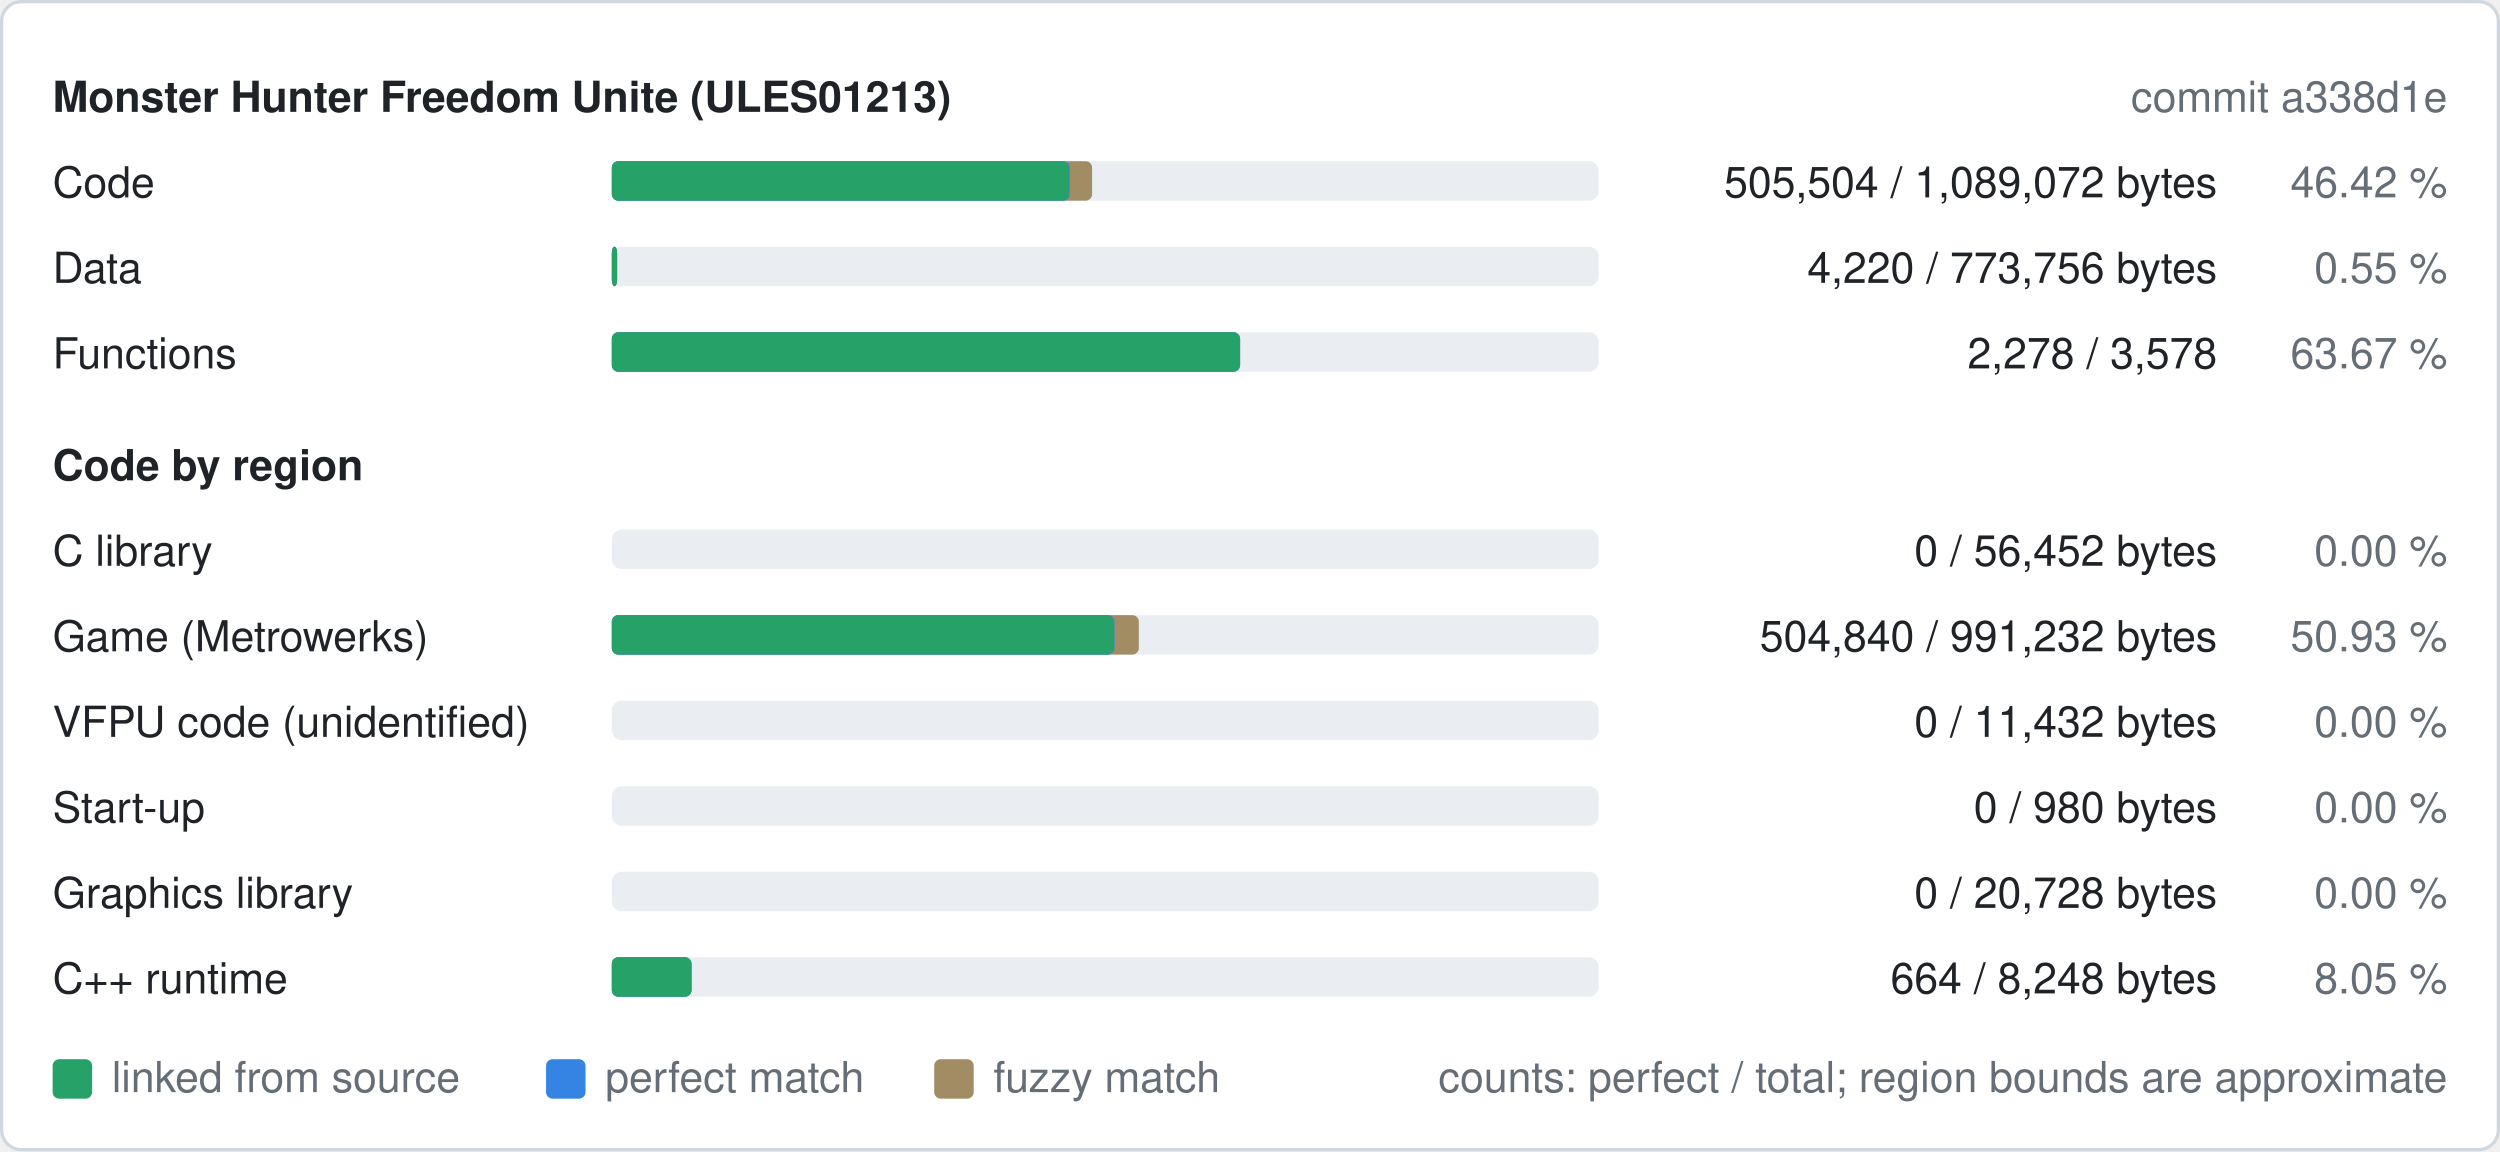
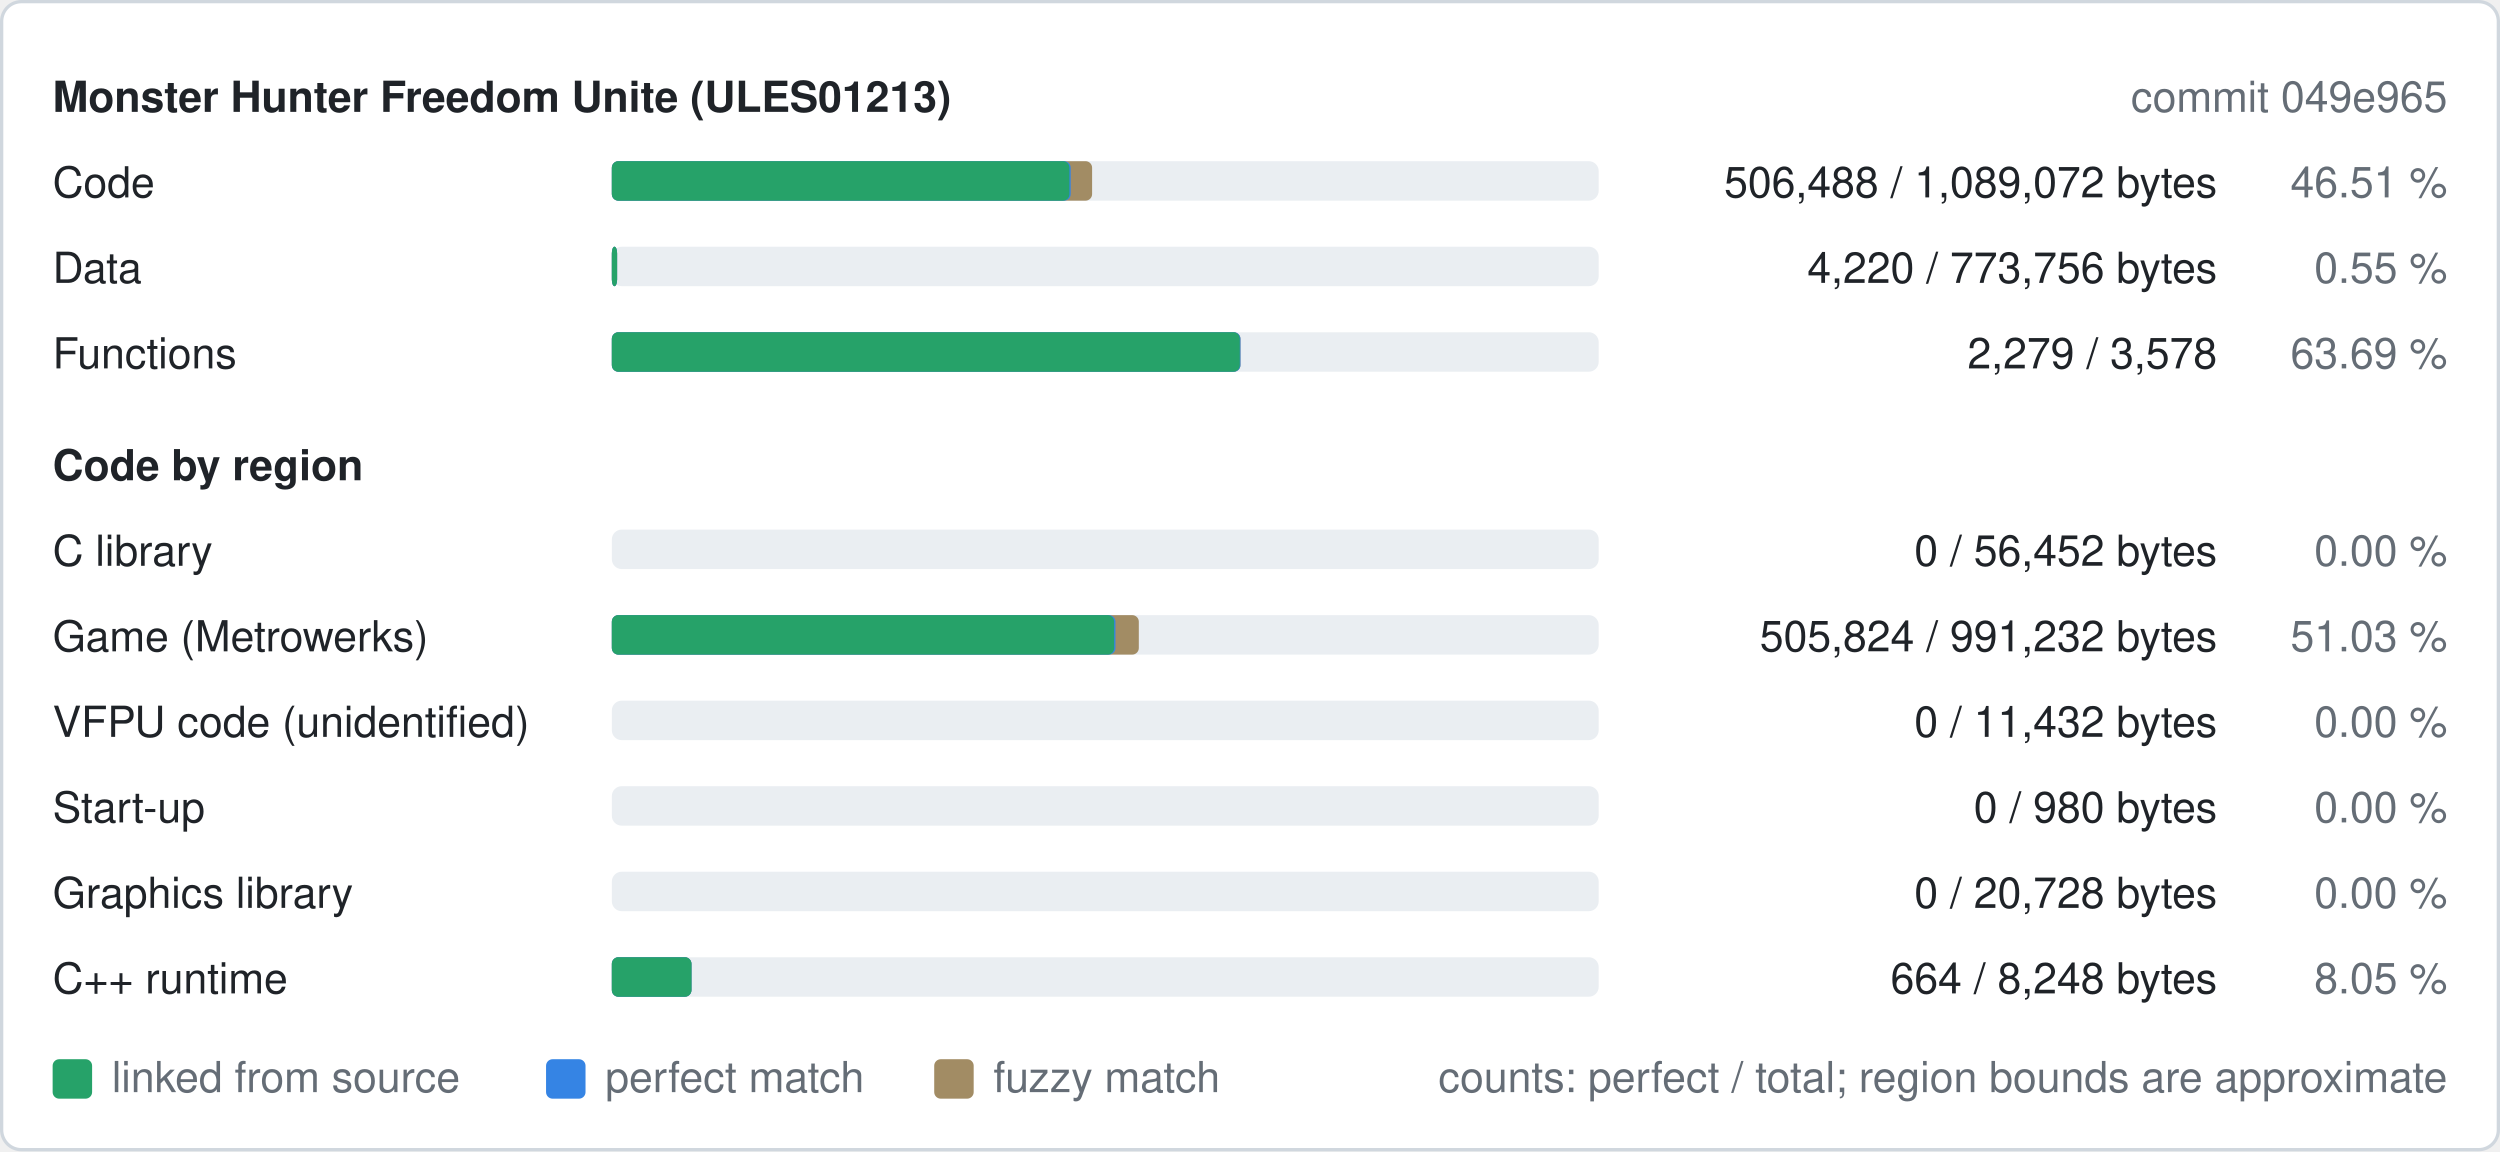
<svg xmlns="http://www.w3.org/2000/svg" width="760" height="350" viewBox="0 0 760 350" role="img" aria-label="Decompilation progress of ULES01213">
  <style>
text{font-family:-apple-system,BlinkMacSystemFont,"Segoe UI",Helvetica,Arial,sans-serif;font-size:13px}
.b{font-weight:600}
.bg{fill:#ffffff;stroke:#d0d7de}.t{fill:#1f2328}.m{fill:#656d76}.track{fill:#eaeef2}.fuzzy{fill:#a28c64}.perfect{fill:#3584e4}.linked{fill:#26a269}
@media (prefers-color-scheme: dark){.bg{fill:#0d1117;stroke:#30363d}.t{fill:#e6edf3}.m{fill:#8d96a0}.track{fill:#21262d}.fuzzy{fill:#a28c64}.perfect{fill:#3584e4}.linked{fill:#2ec27e}}
</style>
  <rect class="bg" x="0.5" y="0.5" width="759" height="349" rx="6" />
  <text class="t b" x="16" y="34">Monster Hunter Freedom Unite (ULES01213)</text>
-   <text class="m" x="744" y="34" text-anchor="end">commit a338d1e</text>
+   <text class="m" x="744" y="34" text-anchor="end">commit 049e965</text>
  <text class="t" x="16" y="60">Code</text>
  <rect class="track" x="186" y="49" width="300" height="12" rx="3" />
  <rect class="fuzzy" x="186" y="49" width="146.0" height="12" rx="2" />
-   <rect class="perfect" x="186" y="49" width="139.2" height="12" rx="2" />
-   <rect class="linked" x="186" y="49" width="138.9" height="12" rx="2" />
-   <text class="t" x="674" y="60" text-anchor="end">505,504 / 1,089,072 bytes</text>
-   <text class="m" x="744" y="60" text-anchor="end">46.42 %</text>
+   <rect class="perfect" x="186" y="49" width="139.5" height="12" rx="2" />
+   <rect class="linked" x="186" y="49" width="139.1" height="12" rx="2" />
+   <text class="t" x="674" y="60" text-anchor="end">506,488 / 1,089,072 bytes</text>
+   <text class="m" x="744" y="60" text-anchor="end">46.51 %</text>
  <text class="t" x="16" y="86">Data</text>
  <rect class="track" x="186" y="75" width="300" height="12" rx="3" />
  <rect class="fuzzy" x="186" y="75" width="1.6" height="12" rx="2" />
  <rect class="perfect" x="186" y="75" width="1.6" height="12" rx="2" />
  <rect class="linked" x="186" y="75" width="1.6" height="12" rx="2" />
  <text class="t" x="674" y="86" text-anchor="end">4,220 / 773,756 bytes</text>
  <text class="m" x="744" y="86" text-anchor="end">0.55 %</text>
  <text class="t" x="16" y="112">Functions</text>
  <rect class="track" x="186" y="101" width="300" height="12" rx="3" />
-   <rect class="fuzzy" x="186" y="101" width="191.0" height="12" rx="2" />
-   <rect class="perfect" x="186" y="101" width="191.0" height="12" rx="2" />
-   <rect class="linked" x="186" y="101" width="190.8" height="12" rx="2" />
-   <text class="t" x="674" y="112" text-anchor="end">2,278 / 3,578</text>
-   <text class="m" x="744" y="112" text-anchor="end">63.67 %</text>
+   <rect class="fuzzy" x="186" y="101" width="191.1" height="12" rx="2" />
+   <rect class="perfect" x="186" y="101" width="191.1" height="12" rx="2" />
+   <rect class="linked" x="186" y="101" width="190.9" height="12" rx="2" />
+   <text class="t" x="674" y="112" text-anchor="end">2,279 / 3,578</text>
+   <text class="m" x="744" y="112" text-anchor="end">63.69 %</text>
  <text class="t b" x="16" y="146">Code by region</text>
  <text class="t" x="16" y="172">C library</text>
  <rect class="track" x="186" y="161" width="300" height="12" rx="3" />
  <text class="t" x="674" y="172" text-anchor="end">0 / 56,452 bytes</text>
  <text class="m" x="744" y="172" text-anchor="end">0.00 %</text>
  <text class="t" x="16" y="198">Game (Metrowerks)</text>
  <rect class="track" x="186" y="187" width="300" height="12" rx="3" />
  <rect class="fuzzy" x="186" y="187" width="160.2" height="12" rx="2" />
-   <rect class="perfect" x="186" y="187" width="152.8" height="12" rx="2" />
-   <rect class="linked" x="186" y="187" width="152.4" height="12" rx="2" />
-   <text class="t" x="674" y="198" text-anchor="end">504,840 / 991,232 bytes</text>
-   <text class="m" x="744" y="198" text-anchor="end">50.93 %</text>
+   <rect class="perfect" x="186" y="187" width="153.1" height="12" rx="2" />
+   <rect class="linked" x="186" y="187" width="152.7" height="12" rx="2" />
+   <text class="t" x="674" y="198" text-anchor="end">505,824 / 991,232 bytes</text>
+   <text class="m" x="744" y="198" text-anchor="end">51.03 %</text>
  <text class="t" x="16" y="224">VFPU code (unidentified)</text>
  <rect class="track" x="186" y="213" width="300" height="12" rx="3" />
  <text class="t" x="674" y="224" text-anchor="end">0 / 11,432 bytes</text>
  <text class="m" x="744" y="224" text-anchor="end">0.00 %</text>
  <text class="t" x="16" y="250">Start-up</text>
  <rect class="track" x="186" y="239" width="300" height="12" rx="3" />
  <text class="t" x="674" y="250" text-anchor="end">0 / 980 bytes</text>
  <text class="m" x="744" y="250" text-anchor="end">0.00 %</text>
  <text class="t" x="16" y="276">Graphics library</text>
  <rect class="track" x="186" y="265" width="300" height="12" rx="3" />
  <text class="t" x="674" y="276" text-anchor="end">0 / 20,728 bytes</text>
  <text class="m" x="744" y="276" text-anchor="end">0.00 %</text>
  <text class="t" x="16" y="302">C++ runtime</text>
  <rect class="track" x="186" y="291" width="300" height="12" rx="3" />
  <rect class="fuzzy" x="186" y="291" width="24.2" height="12" rx="2" />
  <rect class="perfect" x="186" y="291" width="24.2" height="12" rx="2" />
  <rect class="linked" x="186" y="291" width="24.2" height="12" rx="2" />
  <text class="t" x="674" y="302" text-anchor="end">664 / 8,248 bytes</text>
  <text class="m" x="744" y="302" text-anchor="end">8.05 %</text>
  <rect class="linked" x="16" y="322" width="12" height="12" rx="2" />
  <text class="m" x="34" y="332">linked from source</text>
  <rect class="perfect" x="166" y="322" width="12" height="12" rx="2" />
  <text class="m" x="184" y="332">perfect match</text>
  <rect class="fuzzy" x="284" y="322" width="12" height="12" rx="2" />
  <text class="m" x="302" y="332">fuzzy match</text>
  <text class="m" x="744" y="332" text-anchor="end">counts: perfect / total; region bounds are approximate</text>
</svg>
